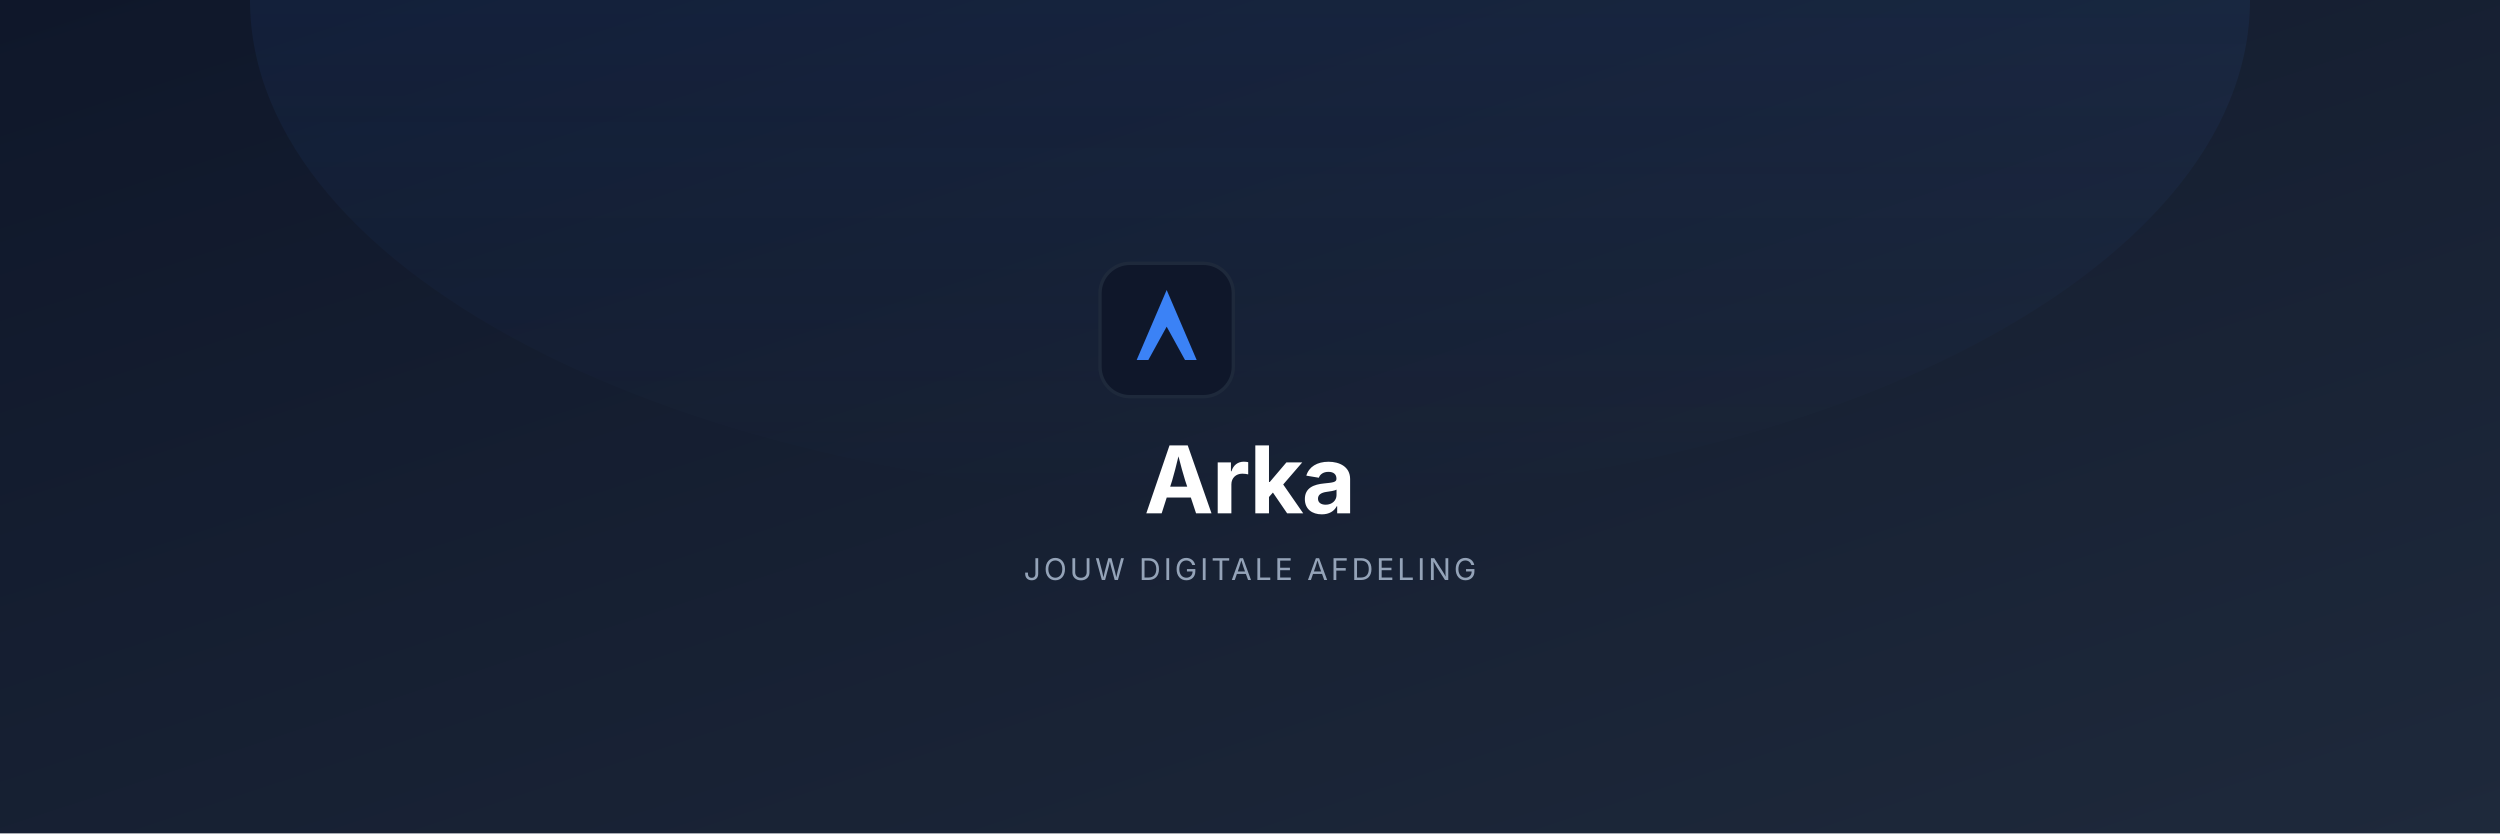
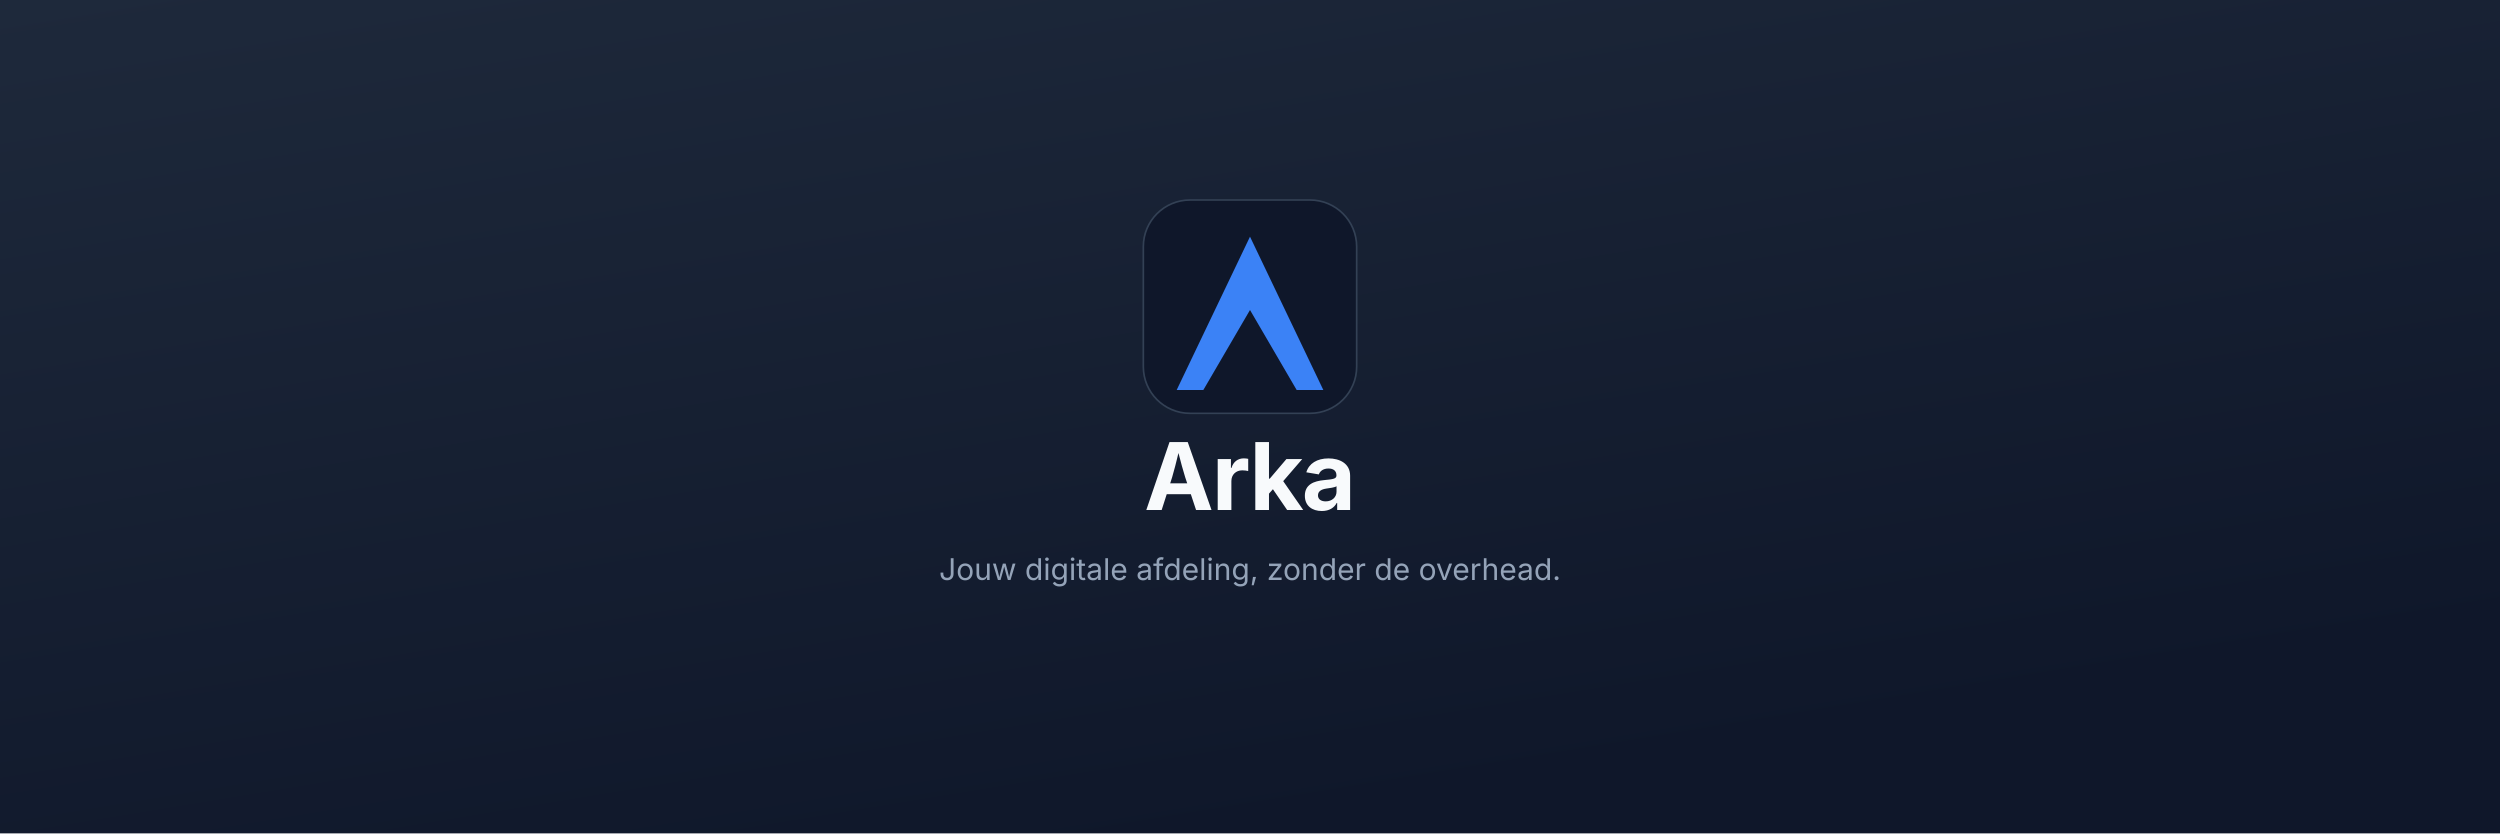
<svg xmlns="http://www.w3.org/2000/svg" viewBox="0 0 1500 500" width="1500" height="500">
  <defs>
-     <linearGradient id="bg" x1="0" y1="0" x2="1" y2="1">
-       <stop offset="0%" stop-color="#0F172A" />
-       <stop offset="100%" stop-color="#1E293B" />
-     </linearGradient>
-     <linearGradient id="glow" x1="0" y1="0" x2="0" y2="1">
-       <stop offset="0%" stop-color="#3B82F6" stop-opacity="0.15" />
-       <stop offset="100%" stop-color="#3B82F6" stop-opacity="0" />
+     <linearGradient id="bg" x1="0" y1="0" x2="0.5" y2="1">
+       <stop offset="0%" stop-color="#1E293B" />
+       <stop offset="100%" stop-color="#0F172A" />
    </linearGradient>
  </defs>
  <rect width="1500" height="500" fill="url(#bg)" />
-   <ellipse cx="750" cy="0" rx="600" ry="300" fill="url(#glow)" />
-   <rect x="660" y="158" width="80" height="80" rx="18" fill="#0F172A" stroke="#1E293B" stroke-width="2" />
-   <path d="M700 174 L718 216 H711 L700 196 L689 216 H682 Z" fill="#3B82F6" />
-   <path d="M700 206 L694 216 H706 Z" fill="#0F172A" />
-   <text x="750" y="308" text-anchor="middle" font-family="Inter, -apple-system, system-ui, sans-serif" font-weight="700" font-size="56" fill="white" letter-spacing="-0.02em">Arka</text>
-   <text x="750" y="348" text-anchor="middle" font-family="Inter, -apple-system, system-ui, sans-serif" font-weight="400" font-size="18" fill="#94A3B8" letter-spacing="0.1em">JOUW DIGITALE AFDELING</text>
+   <rect x="686" y="120" width="128" height="128" rx="28" fill="#0F172A" stroke="#334155" stroke-width="1" />
+   <path d="M750 142 L794 234 H778 L750 186 L722 234 H706 Z" fill="#3B82F6" />
+   <path d="M750 212 L734 234 H766 Z" fill="#0F172A" />
+   <text x="750" y="306" text-anchor="middle" font-family="Inter, Segoe UI, system-ui, sans-serif" font-weight="700" font-size="56" fill="#F8FAFC" letter-spacing="-0.02em">Arka</text>
+   <text x="750" y="348" text-anchor="middle" font-family="Inter, Segoe UI, system-ui, sans-serif" font-weight="400" font-size="18" fill="#94A3B8">Jouw digitale afdeling, zonder de overhead.</text>
</svg>
